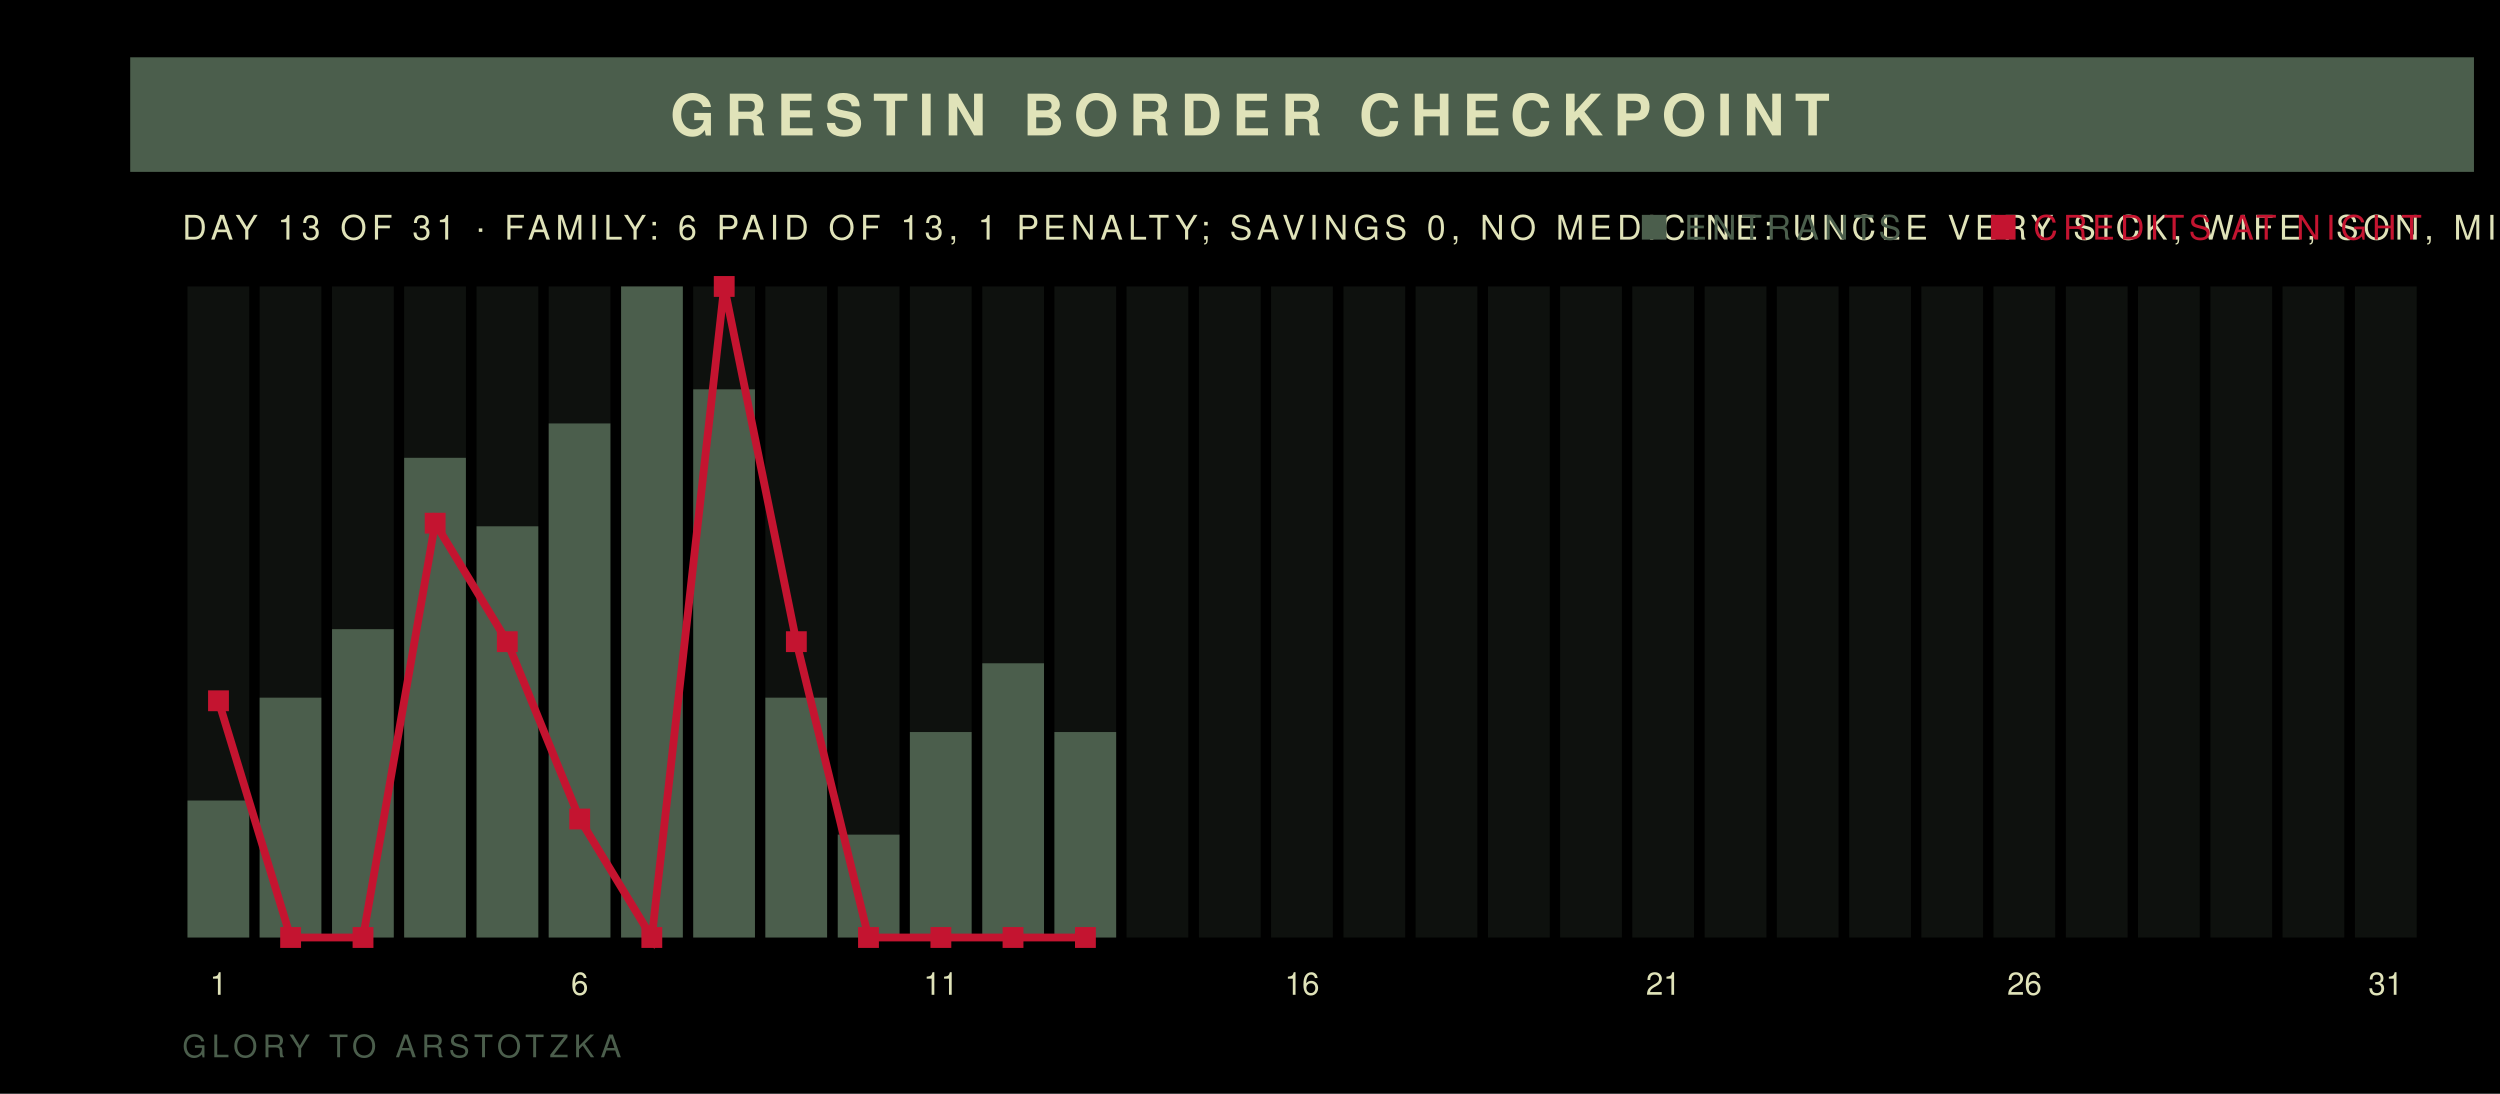
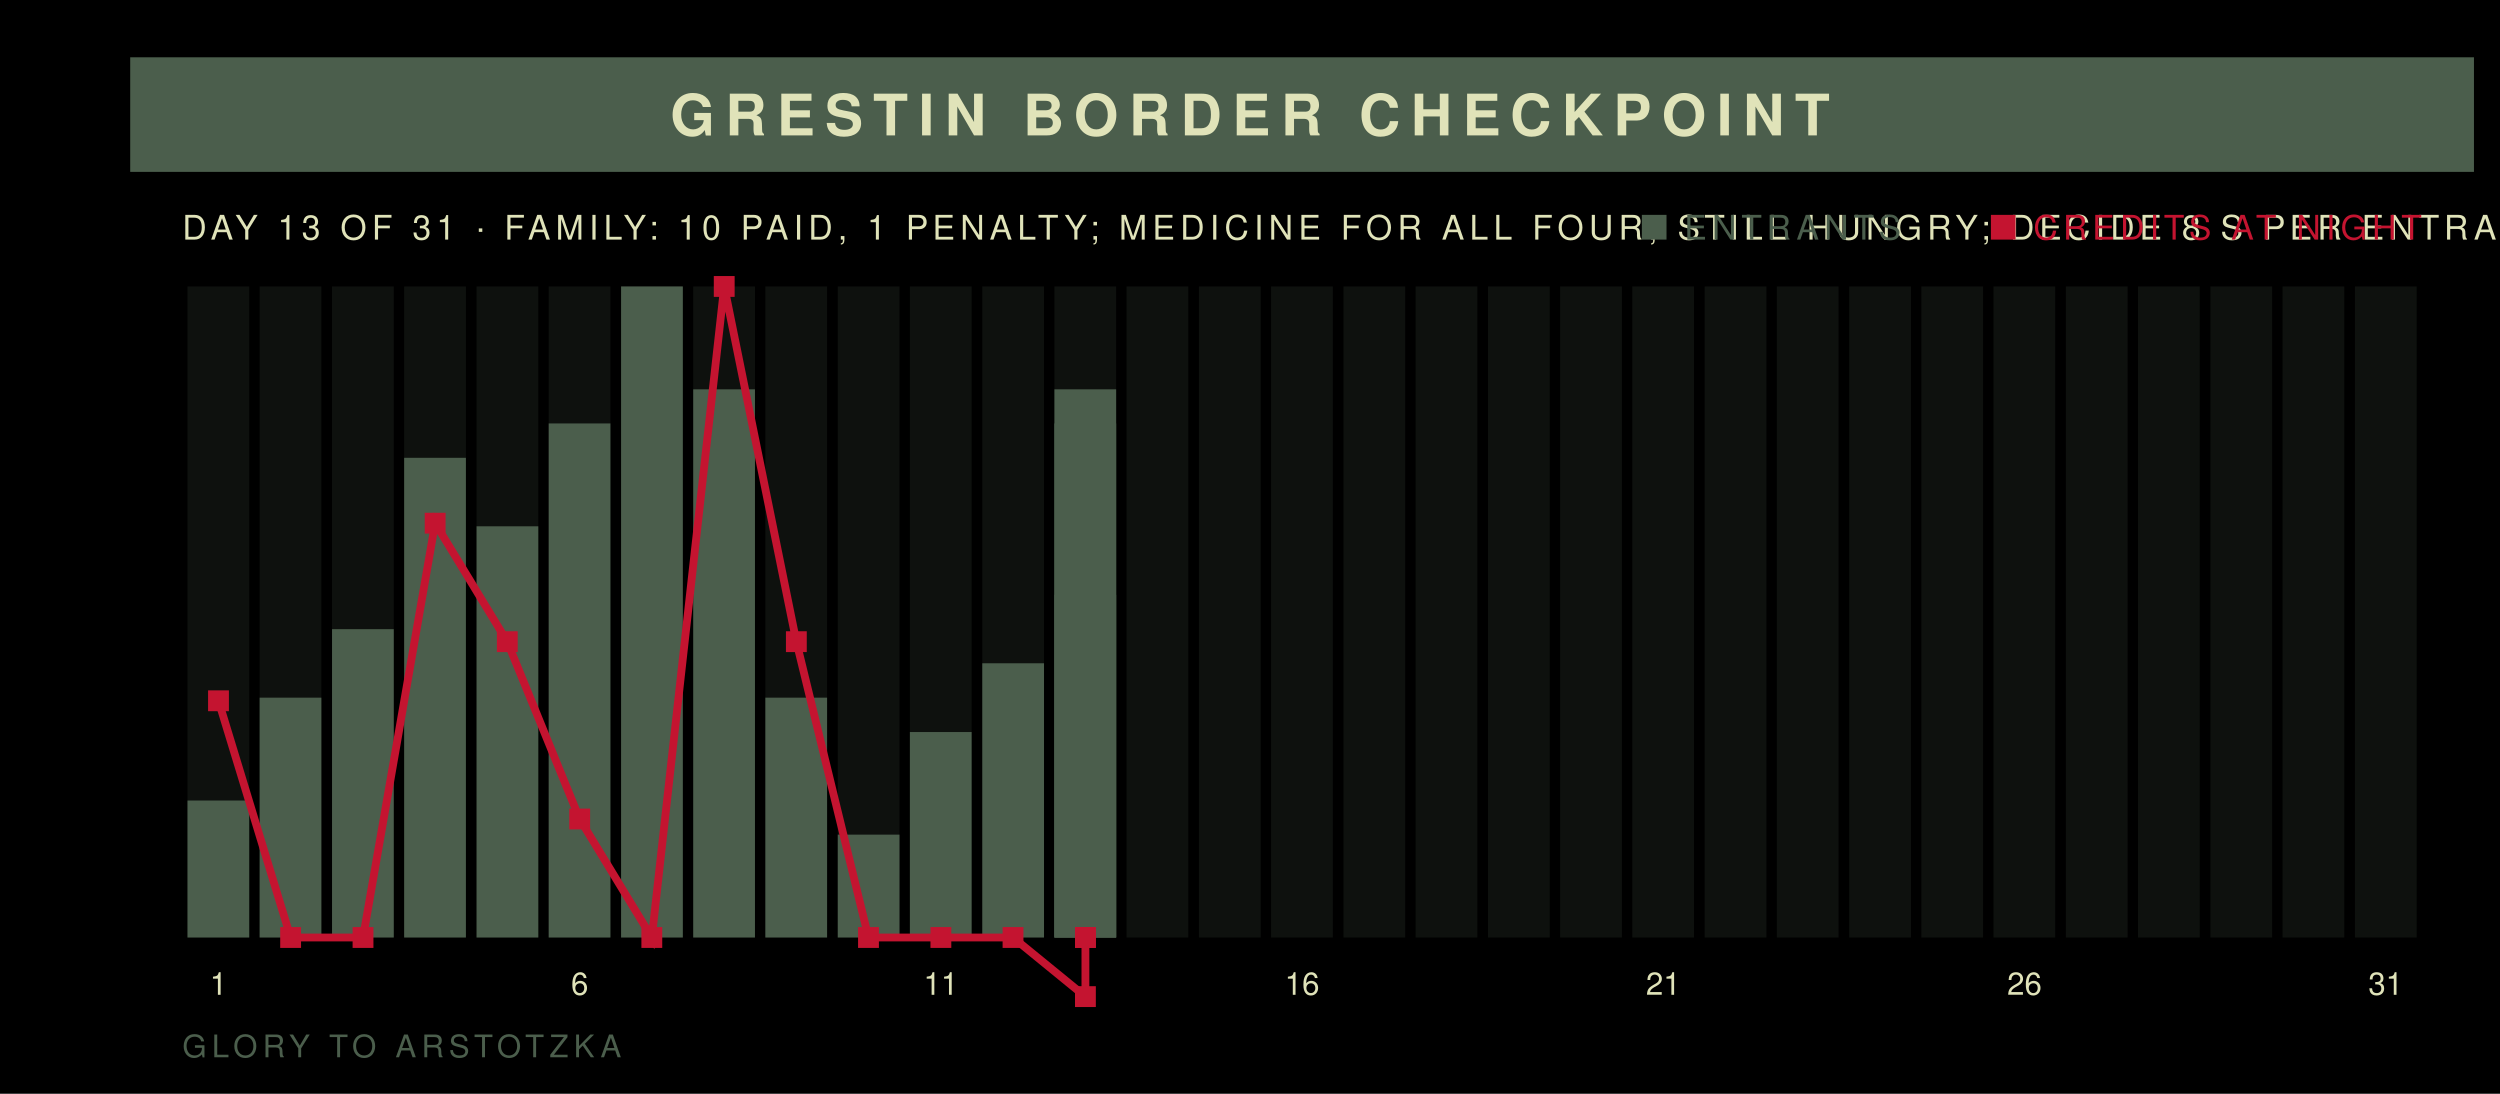
<svg xmlns="http://www.w3.org/2000/svg" width="960" height="420" viewBox="0 0 960 420" font-family="-apple-system, Helvetica, sans-serif">
  <rect width="960" height="420" fill="#000000" />
  <rect x="50" y="22" width="900" height="44" fill="#4b5e4c" />
  <text x="480.0" y="52" fill="#e0e3b9" font-size="22" font-weight="800" text-anchor="middle" letter-spacing="4">GRESTIN BORDER CHECKPOINT</text>
-   <text x="70" y="92" fill="#e0e3b9" font-size="13" letter-spacing="2">DAY 13 OF 31  ·  FAMILY: 6 PAID OF 13, 1 PENALTY; SAVINGS 0, NO MEDICINE: UNCLE VERY SICK, WIFE, SON, MIL SICK, ALL HUNGRY</text>
+   <text x="70" y="92" fill="#e0e3b9" font-size="13" letter-spacing="2">DAY 13 OF 31  ·  FAMILY: 10 PAID, 1 PENALTY; MEDICINE FOR ALL FOUR, STILL HUNGRY; DECIDE 8 S PER ENTRANT AFTER THE COUNTER FIX</text>
  <text x="930" y="92" fill="#c41430" font-size="13" text-anchor="end" letter-spacing="2">■ CREDITS AT NIGHT</text>
  <text x="730" y="92" fill="#4b5e4c" font-size="13" text-anchor="end" letter-spacing="2">■ ENTRANTS</text>
  <rect x="72.0" y="110" width="23.7" height="250" fill="#293229" opacity="0.35" />
  <text x="83.9" y="382" fill="#e0e3b9" font-size="12" text-anchor="middle">1</text>
  <rect x="99.7" y="110" width="23.7" height="250" fill="#293229" opacity="0.35" />
  <rect x="127.5" y="110" width="23.7" height="250" fill="#293229" opacity="0.35" />
  <rect x="155.2" y="110" width="23.7" height="250" fill="#293229" opacity="0.35" />
  <rect x="183.0" y="110" width="23.7" height="250" fill="#293229" opacity="0.35" />
  <rect x="210.7" y="110" width="23.7" height="250" fill="#293229" opacity="0.35" />
  <text x="222.6" y="382" fill="#e0e3b9" font-size="12" text-anchor="middle">6</text>
  <rect x="238.5" y="110" width="23.7" height="250" fill="#293229" opacity="0.35" />
  <rect x="266.2" y="110" width="23.7" height="250" fill="#293229" opacity="0.35" />
  <rect x="293.9" y="110" width="23.7" height="250" fill="#293229" opacity="0.35" />
  <rect x="321.7" y="110" width="23.7" height="250" fill="#293229" opacity="0.35" />
  <rect x="349.4" y="110" width="23.7" height="250" fill="#293229" opacity="0.35" />
  <text x="361.3" y="382" fill="#e0e3b9" font-size="12" text-anchor="middle">11</text>
  <rect x="377.2" y="110" width="23.7" height="250" fill="#293229" opacity="0.35" />
  <rect x="404.9" y="110" width="23.7" height="250" fill="#293229" opacity="0.35" />
  <rect x="432.6" y="110" width="23.7" height="250" fill="#293229" opacity="0.35" />
  <rect x="460.4" y="110" width="23.7" height="250" fill="#293229" opacity="0.35" />
  <rect x="488.1" y="110" width="23.7" height="250" fill="#293229" opacity="0.35" />
  <text x="500.0" y="382" fill="#e0e3b9" font-size="12" text-anchor="middle">16</text>
  <rect x="515.9" y="110" width="23.7" height="250" fill="#293229" opacity="0.35" />
  <rect x="543.6" y="110" width="23.7" height="250" fill="#293229" opacity="0.35" />
  <rect x="571.4" y="110" width="23.7" height="250" fill="#293229" opacity="0.35" />
  <rect x="599.1" y="110" width="23.7" height="250" fill="#293229" opacity="0.35" />
  <rect x="626.8" y="110" width="23.7" height="250" fill="#293229" opacity="0.35" />
  <text x="638.7" y="382" fill="#e0e3b9" font-size="12" text-anchor="middle">21</text>
  <rect x="654.6" y="110" width="23.7" height="250" fill="#293229" opacity="0.35" />
  <rect x="682.3" y="110" width="23.7" height="250" fill="#293229" opacity="0.35" />
  <rect x="710.1" y="110" width="23.7" height="250" fill="#293229" opacity="0.35" />
  <rect x="737.8" y="110" width="23.7" height="250" fill="#293229" opacity="0.35" />
  <rect x="765.5" y="110" width="23.7" height="250" fill="#293229" opacity="0.35" />
  <text x="777.4" y="382" fill="#e0e3b9" font-size="12" text-anchor="middle">26</text>
  <rect x="793.3" y="110" width="23.7" height="250" fill="#293229" opacity="0.35" />
  <rect x="821.0" y="110" width="23.7" height="250" fill="#293229" opacity="0.35" />
  <rect x="848.8" y="110" width="23.7" height="250" fill="#293229" opacity="0.35" />
  <rect x="876.5" y="110" width="23.7" height="250" fill="#293229" opacity="0.35" />
  <rect x="904.3" y="110" width="23.7" height="250" fill="#293229" opacity="0.35" />
  <text x="916.1" y="382" fill="#e0e3b9" font-size="12" text-anchor="middle">31</text>
  <rect x="72.0" y="307.4" width="23.7" height="52.6" fill="#4b5e4c" />
  <rect x="99.7" y="267.9" width="23.7" height="92.1" fill="#4b5e4c" />
  <rect x="127.5" y="241.6" width="23.7" height="118.4" fill="#4b5e4c" />
  <rect x="155.2" y="175.8" width="23.7" height="184.2" fill="#4b5e4c" />
  <rect x="183.0" y="202.1" width="23.7" height="157.9" fill="#4b5e4c" />
  <rect x="210.7" y="162.6" width="23.7" height="197.4" fill="#4b5e4c" />
  <rect x="238.5" y="110.0" width="23.7" height="250.0" fill="#4b5e4c" />
  <rect x="266.2" y="149.5" width="23.7" height="210.5" fill="#4b5e4c" />
  <rect x="293.9" y="267.9" width="23.7" height="92.1" fill="#4b5e4c" />
  <rect x="321.7" y="320.5" width="23.7" height="39.5" fill="#4b5e4c" />
  <rect x="349.4" y="281.1" width="23.7" height="78.9" fill="#4b5e4c" />
  <rect x="377.2" y="254.7" width="23.7" height="105.3" fill="#4b5e4c" />
-   <rect x="404.9" y="281.1" width="23.7" height="78.9" fill="#4b5e4c" />
-   <polyline points="83.9,269.1 111.6,360.0 139.4,360.0 167.1,200.9 194.8,246.4 222.6,314.5 250.3,360.0 278.1,110.0 305.8,246.4 333.5,360.0 361.3,360.0 389.0,360.0 416.8,360.0" fill="none" stroke="#c41430" stroke-width="3" />
+   <rect x="404.9" y="149.5" width="23.7" height="210.5" fill="#4b5e4c" />
+   <rect x="404.9" y="162.6" width="23.7" height="197.4" fill="#4b5e4c" />
+   <rect x="404.9" y="228.4" width="23.7" height="131.6" fill="#4b5e4c" />
+   <polyline points="83.9,269.1 111.6,360.0 139.4,360.0 167.1,200.9 194.8,246.4 222.6,314.5 250.3,360.0 278.1,110.0 305.8,246.4 333.5,360.0 361.3,360.0 389.0,360.0 416.8,382.7 416.8,360.0 416.8,360.0" fill="none" stroke="#c41430" stroke-width="3" />
  <rect x="79.9" y="265.1" width="8" height="8" fill="#c41430" />
  <rect x="107.6" y="356.0" width="8" height="8" fill="#c41430" />
  <rect x="135.4" y="356.0" width="8" height="8" fill="#c41430" />
  <rect x="163.1" y="196.9" width="8" height="8" fill="#c41430" />
  <rect x="190.8" y="242.4" width="8" height="8" fill="#c41430" />
  <rect x="218.6" y="310.5" width="8" height="8" fill="#c41430" />
  <rect x="246.3" y="356.0" width="8" height="8" fill="#c41430" />
  <rect x="274.1" y="106.0" width="8" height="8" fill="#c41430" />
  <rect x="301.8" y="242.4" width="8" height="8" fill="#c41430" />
  <rect x="329.5" y="356.0" width="8" height="8" fill="#c41430" />
  <rect x="357.3" y="356.0" width="8" height="8" fill="#c41430" />
  <rect x="385.0" y="356.0" width="8" height="8" fill="#c41430" />
+   <rect x="412.8" y="378.7" width="8" height="8" fill="#c41430" />
+   <rect x="412.8" y="356.0" width="8" height="8" fill="#c41430" />
  <rect x="412.8" y="356.0" width="8" height="8" fill="#c41430" />
  <text x="70" y="406" fill="#4b5e4c" font-size="12" letter-spacing="2">GLORY TO ARSTOTZKA</text>
</svg>
